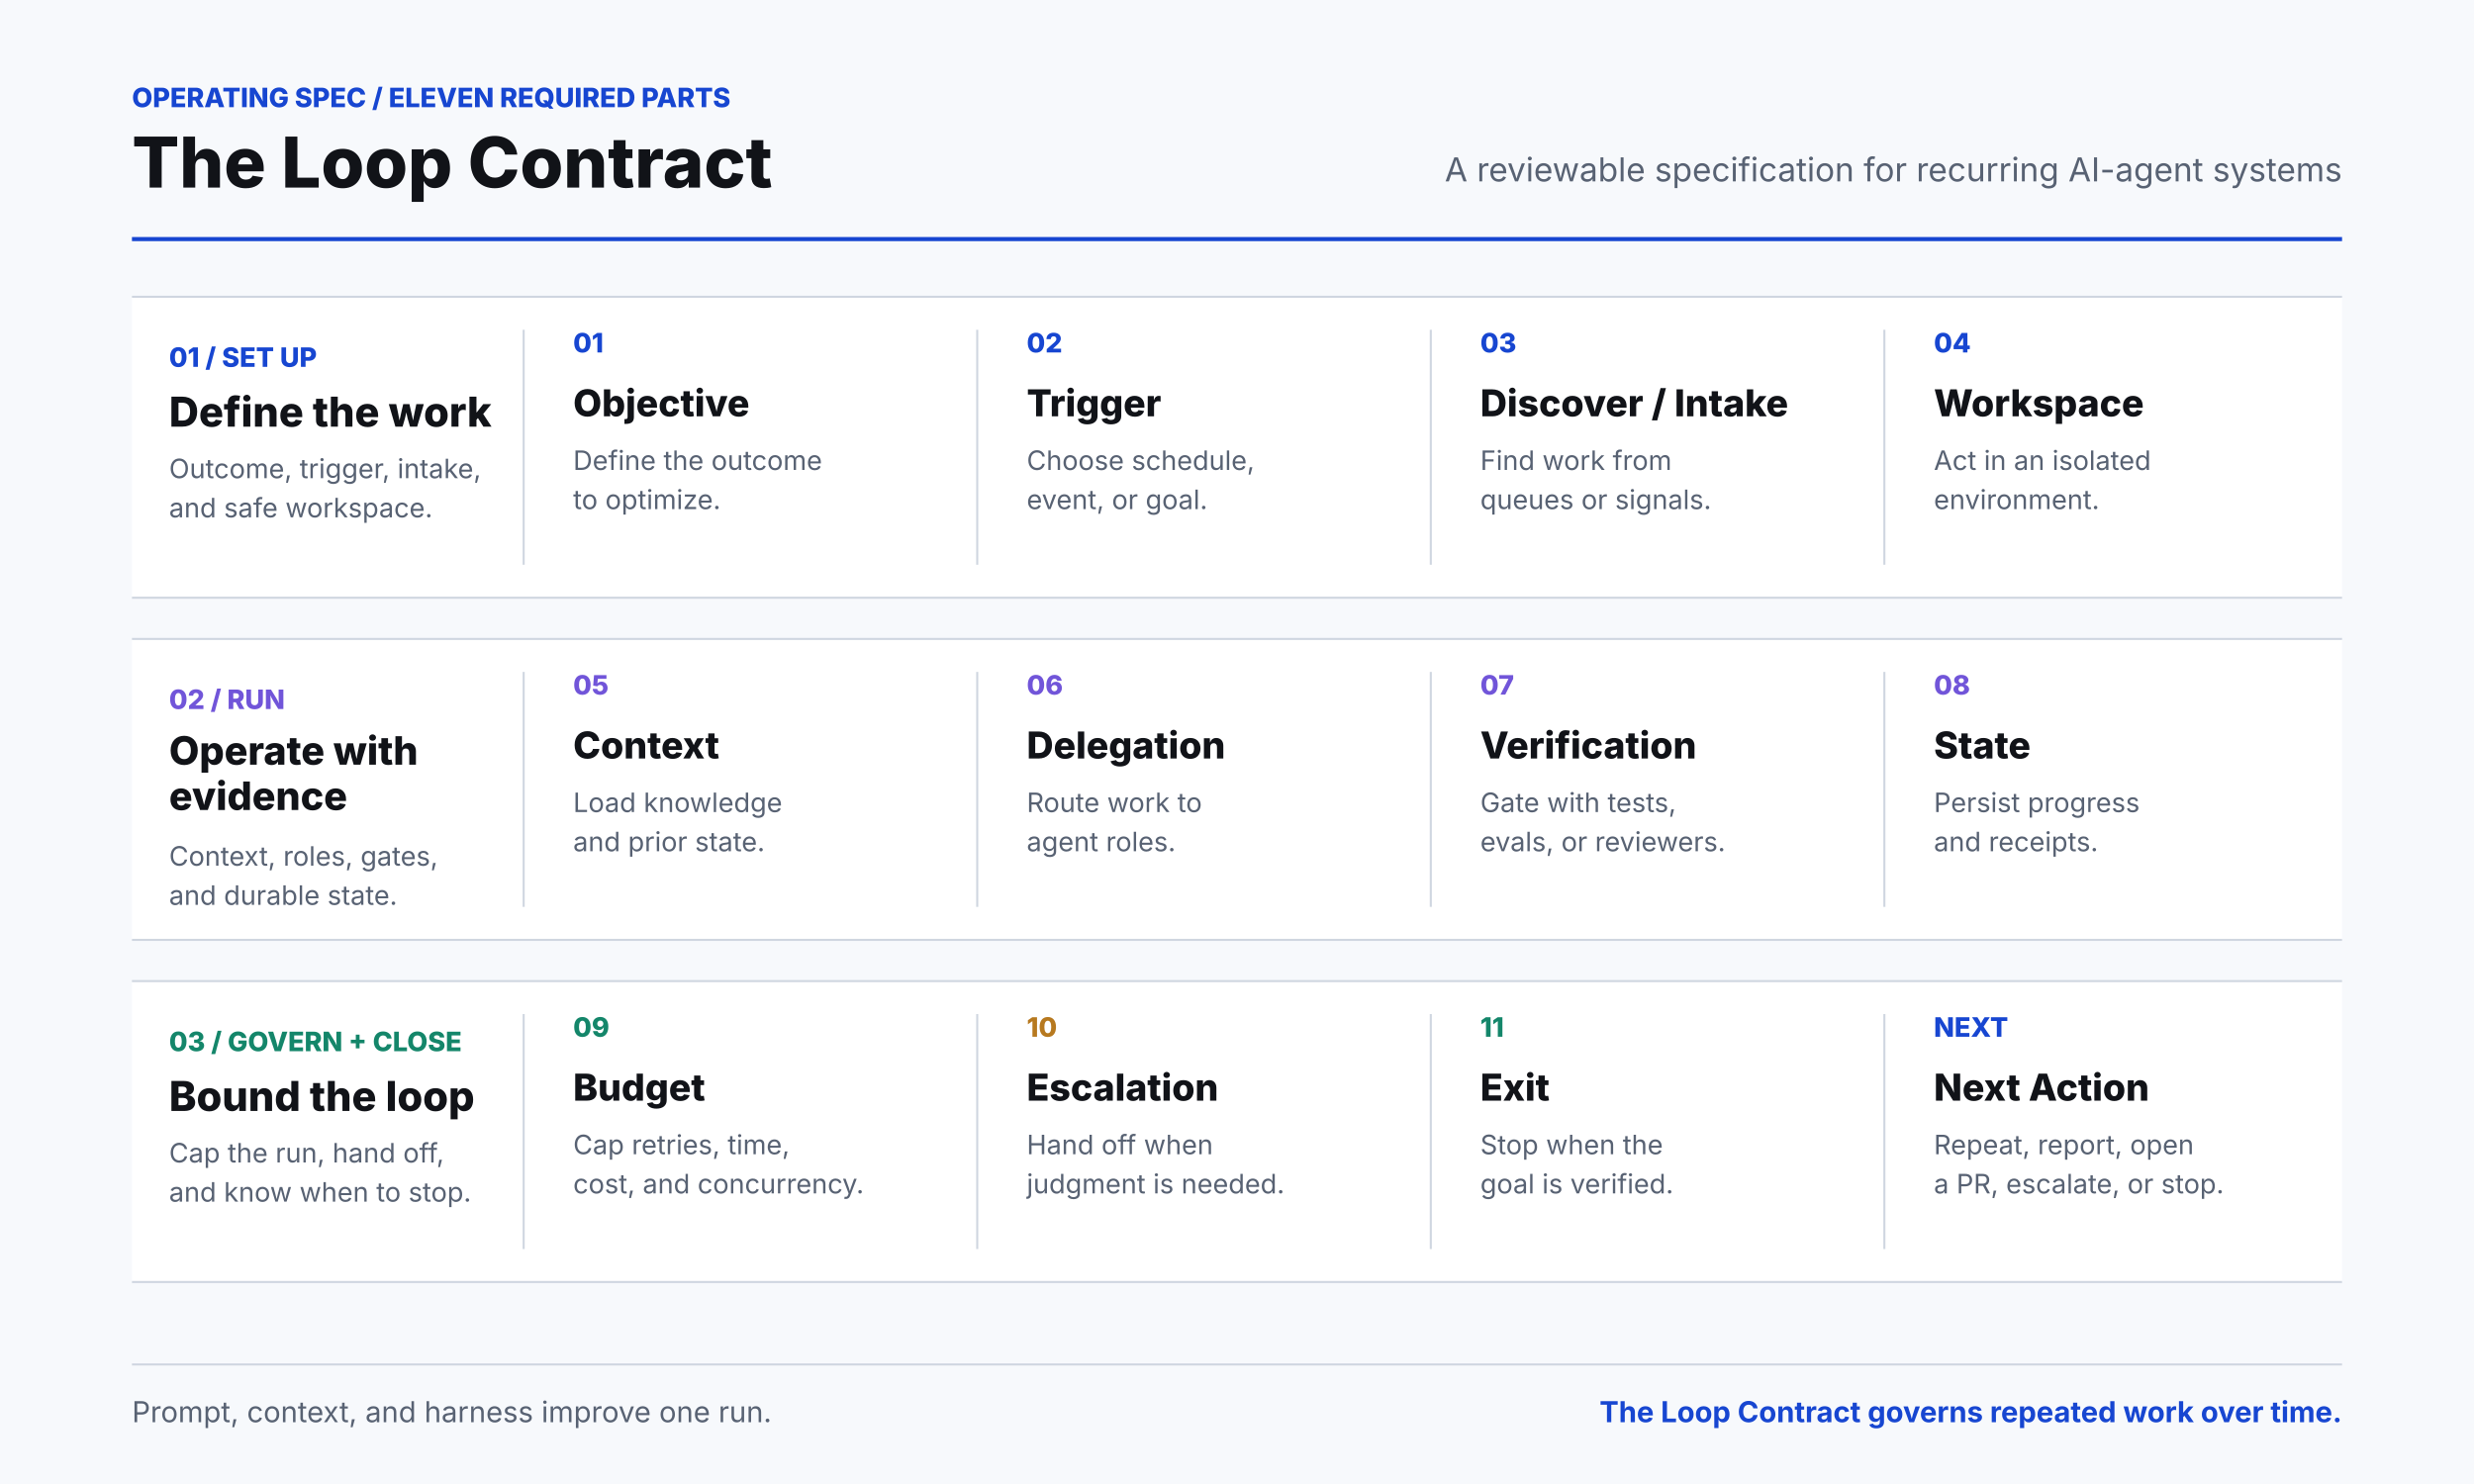
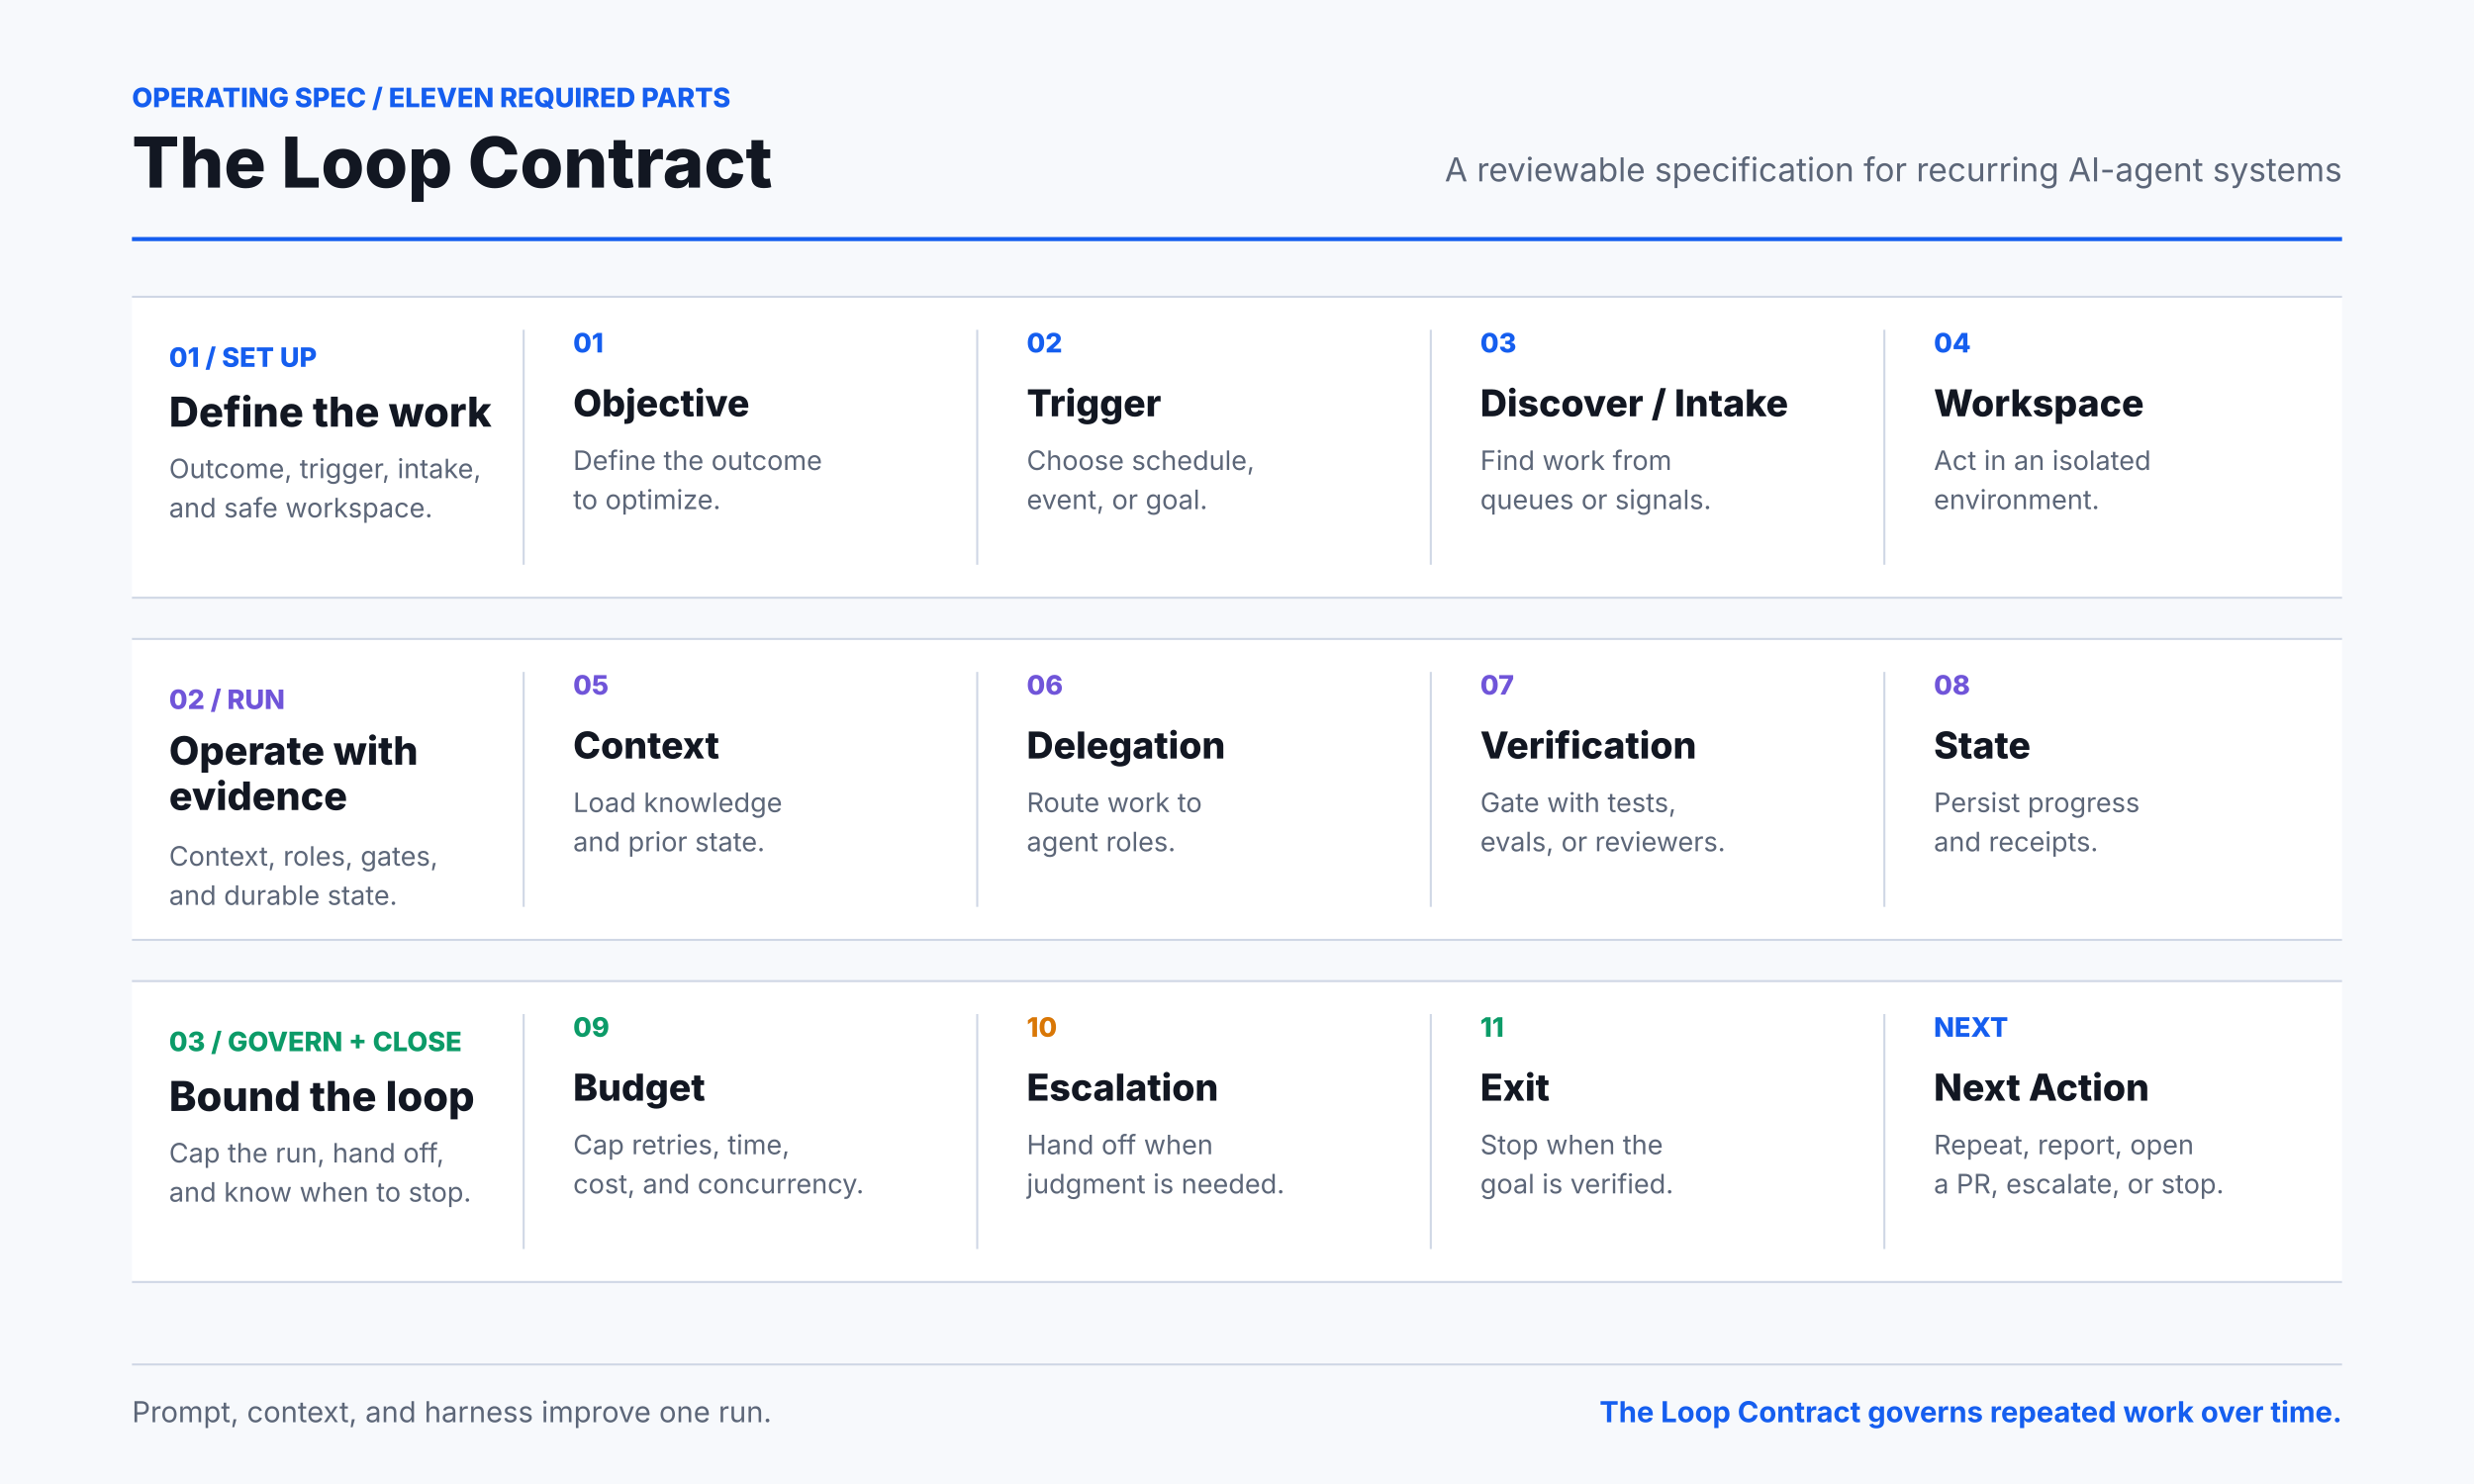
<svg xmlns="http://www.w3.org/2000/svg" width="1200" height="720" viewBox="0 0 1200 720" role="img" aria-labelledby="title desc" font-family="Inter, Helvetica Neue, Arial, sans-serif">
  <rect width="1200" height="720" fill="#f7f9fc" />
-   <text x="64" y="52" fill="#1746d1" font-size="13" font-weight="800">OPERATING SPEC / ELEVEN REQUIRED PARTS</text>
-   <text x="64" y="91" fill="#111318" font-size="34" font-weight="800">The Loop Contract</text>
-   <text x="1136" y="88" text-anchor="end" fill="#586273" font-size="16">A reviewable specification for recurring AI-agent systems</text>
-   <line x1="64" y1="116" x2="1136" y2="116" stroke="#1746d1" stroke-width="2" />
+   <text x="64" y="52" fill="#155eef" font-size="13" font-weight="800">OPERATING SPEC / ELEVEN REQUIRED PARTS</text>
+   <text x="64" y="91" fill="#121722" font-size="34" font-weight="800">The Loop Contract</text>
+   <text x="1136" y="88" text-anchor="end" fill="#5c6678" font-size="16">A reviewable specification for recurring AI-agent systems</text>
+   <line x1="64" y1="116" x2="1136" y2="116" stroke="#155eef" stroke-width="2" />
  <g>
    <rect x="64" y="144" width="1072" height="146" fill="#ffffff" />
-     <line x1="64" y1="144" x2="1136" y2="144" stroke="#cfd6e0" />
-     <line x1="64" y1="290" x2="1136" y2="290" stroke="#cfd6e0" />
-     <text x="82" y="178" fill="#1746d1" font-size="13" font-weight="800">01 / SET UP</text>
-     <text x="82" y="207" fill="#111318" font-size="20" font-weight="800">Define the work</text>
-     <text x="82" y="232" fill="#586273" font-size="13">Outcome, trigger, intake,</text>
-     <text x="82" y="251" fill="#586273" font-size="13">and safe workspace.</text>
-     <line x1="254" y1="160" x2="254" y2="274" stroke="#cfd6e0" />
+     <line x1="64" y1="144" x2="1136" y2="144" stroke="#cfd7e5" />
+     <line x1="64" y1="290" x2="1136" y2="290" stroke="#cfd7e5" />
+     <text x="82" y="178" fill="#155eef" font-size="13" font-weight="800">01 / SET UP</text>
+     <text x="82" y="207" fill="#121722" font-size="20" font-weight="800">Define the work</text>
+     <text x="82" y="232" fill="#5c6678" font-size="13">Outcome, trigger, intake,</text>
+     <text x="82" y="251" fill="#5c6678" font-size="13">and safe workspace.</text>
+     <line x1="254" y1="160" x2="254" y2="274" stroke="#cfd7e5" />
    <g transform="translate(278 171)">
-       <text fill="#1746d1" font-size="13" font-weight="800">01</text>
-       <text y="31" fill="#111318" font-size="18" font-weight="800">Objective</text>
-       <text y="57" fill="#586273" font-size="13">Define the outcome</text>
-       <text y="76" fill="#586273" font-size="13">to optimize.</text>
+       <text fill="#155eef" font-size="13" font-weight="800">01</text>
+       <text y="31" fill="#121722" font-size="18" font-weight="800">Objective</text>
+       <text y="57" fill="#5c6678" font-size="13">Define the outcome</text>
+       <text y="76" fill="#5c6678" font-size="13">to optimize.</text>
    </g>
-     <line x1="474" y1="160" x2="474" y2="274" stroke="#cfd6e0" />
+     <line x1="474" y1="160" x2="474" y2="274" stroke="#cfd7e5" />
    <g transform="translate(498 171)">
-       <text fill="#1746d1" font-size="13" font-weight="800">02</text>
-       <text y="31" fill="#111318" font-size="18" font-weight="800">Trigger</text>
-       <text y="57" fill="#586273" font-size="13">Choose schedule,</text>
-       <text y="76" fill="#586273" font-size="13">event, or goal.</text>
+       <text fill="#155eef" font-size="13" font-weight="800">02</text>
+       <text y="31" fill="#121722" font-size="18" font-weight="800">Trigger</text>
+       <text y="57" fill="#5c6678" font-size="13">Choose schedule,</text>
+       <text y="76" fill="#5c6678" font-size="13">event, or goal.</text>
    </g>
-     <line x1="694" y1="160" x2="694" y2="274" stroke="#cfd6e0" />
+     <line x1="694" y1="160" x2="694" y2="274" stroke="#cfd7e5" />
    <g transform="translate(718 171)">
-       <text fill="#1746d1" font-size="13" font-weight="800">03</text>
-       <text y="31" fill="#111318" font-size="18" font-weight="800">Discover / Intake</text>
-       <text y="57" fill="#586273" font-size="13">Find work from</text>
-       <text y="76" fill="#586273" font-size="13">queues or signals.</text>
+       <text fill="#155eef" font-size="13" font-weight="800">03</text>
+       <text y="31" fill="#121722" font-size="18" font-weight="800">Discover / Intake</text>
+       <text y="57" fill="#5c6678" font-size="13">Find work from</text>
+       <text y="76" fill="#5c6678" font-size="13">queues or signals.</text>
    </g>
-     <line x1="914" y1="160" x2="914" y2="274" stroke="#cfd6e0" />
+     <line x1="914" y1="160" x2="914" y2="274" stroke="#cfd7e5" />
    <g transform="translate(938 171)">
-       <text fill="#1746d1" font-size="13" font-weight="800">04</text>
-       <text y="31" fill="#111318" font-size="18" font-weight="800">Workspace</text>
-       <text y="57" fill="#586273" font-size="13">Act in an isolated</text>
-       <text y="76" fill="#586273" font-size="13">environment.</text>
+       <text fill="#155eef" font-size="13" font-weight="800">04</text>
+       <text y="31" fill="#121722" font-size="18" font-weight="800">Workspace</text>
+       <text y="57" fill="#5c6678" font-size="13">Act in an isolated</text>
+       <text y="76" fill="#5c6678" font-size="13">environment.</text>
    </g>
  </g>
  <g>
    <rect x="64" y="310" width="1072" height="146" fill="#ffffff" />
-     <line x1="64" y1="310" x2="1136" y2="310" stroke="#cfd6e0" />
-     <line x1="64" y1="456" x2="1136" y2="456" stroke="#cfd6e0" />
-     <text x="82" y="344" fill="#7155d9" font-size="13" font-weight="800">02 / RUN</text>
-     <text x="82" y="371" fill="#111318" font-size="19" font-weight="800">Operate with</text>
-     <text x="82" y="393" fill="#111318" font-size="19" font-weight="800">evidence</text>
-     <text x="82" y="420" fill="#586273" font-size="13">Context, roles, gates,</text>
-     <text x="82" y="439" fill="#586273" font-size="13">and durable state.</text>
-     <line x1="254" y1="326" x2="254" y2="440" stroke="#cfd6e0" />
+     <line x1="64" y1="310" x2="1136" y2="310" stroke="#cfd7e5" />
+     <line x1="64" y1="456" x2="1136" y2="456" stroke="#cfd7e5" />
+     <text x="82" y="344" fill="#7055d9" font-size="13" font-weight="800">02 / RUN</text>
+     <text x="82" y="371" fill="#121722" font-size="19" font-weight="800">Operate with</text>
+     <text x="82" y="393" fill="#121722" font-size="19" font-weight="800">evidence</text>
+     <text x="82" y="420" fill="#5c6678" font-size="13">Context, roles, gates,</text>
+     <text x="82" y="439" fill="#5c6678" font-size="13">and durable state.</text>
+     <line x1="254" y1="326" x2="254" y2="440" stroke="#cfd7e5" />
    <g transform="translate(278 337)">
-       <text fill="#7155d9" font-size="13" font-weight="800">05</text>
-       <text y="31" fill="#111318" font-size="18" font-weight="800">Context</text>
-       <text y="57" fill="#586273" font-size="13">Load knowledge</text>
-       <text y="76" fill="#586273" font-size="13">and prior state.</text>
+       <text fill="#7055d9" font-size="13" font-weight="800">05</text>
+       <text y="31" fill="#121722" font-size="18" font-weight="800">Context</text>
+       <text y="57" fill="#5c6678" font-size="13">Load knowledge</text>
+       <text y="76" fill="#5c6678" font-size="13">and prior state.</text>
    </g>
-     <line x1="474" y1="326" x2="474" y2="440" stroke="#cfd6e0" />
+     <line x1="474" y1="326" x2="474" y2="440" stroke="#cfd7e5" />
    <g transform="translate(498 337)">
-       <text fill="#7155d9" font-size="13" font-weight="800">06</text>
-       <text y="31" fill="#111318" font-size="18" font-weight="800">Delegation</text>
-       <text y="57" fill="#586273" font-size="13">Route work to</text>
-       <text y="76" fill="#586273" font-size="13">agent roles.</text>
+       <text fill="#7055d9" font-size="13" font-weight="800">06</text>
+       <text y="31" fill="#121722" font-size="18" font-weight="800">Delegation</text>
+       <text y="57" fill="#5c6678" font-size="13">Route work to</text>
+       <text y="76" fill="#5c6678" font-size="13">agent roles.</text>
    </g>
-     <line x1="694" y1="326" x2="694" y2="440" stroke="#cfd6e0" />
+     <line x1="694" y1="326" x2="694" y2="440" stroke="#cfd7e5" />
    <g transform="translate(718 337)">
-       <text fill="#7155d9" font-size="13" font-weight="800">07</text>
-       <text y="31" fill="#111318" font-size="18" font-weight="800">Verification</text>
-       <text y="57" fill="#586273" font-size="13">Gate with tests,</text>
-       <text y="76" fill="#586273" font-size="13">evals, or reviewers.</text>
+       <text fill="#7055d9" font-size="13" font-weight="800">07</text>
+       <text y="31" fill="#121722" font-size="18" font-weight="800">Verification</text>
+       <text y="57" fill="#5c6678" font-size="13">Gate with tests,</text>
+       <text y="76" fill="#5c6678" font-size="13">evals, or reviewers.</text>
    </g>
-     <line x1="914" y1="326" x2="914" y2="440" stroke="#cfd6e0" />
+     <line x1="914" y1="326" x2="914" y2="440" stroke="#cfd7e5" />
    <g transform="translate(938 337)">
-       <text fill="#7155d9" font-size="13" font-weight="800">08</text>
-       <text y="31" fill="#111318" font-size="18" font-weight="800">State</text>
-       <text y="57" fill="#586273" font-size="13">Persist progress</text>
-       <text y="76" fill="#586273" font-size="13">and receipts.</text>
+       <text fill="#7055d9" font-size="13" font-weight="800">08</text>
+       <text y="31" fill="#121722" font-size="18" font-weight="800">State</text>
+       <text y="57" fill="#5c6678" font-size="13">Persist progress</text>
+       <text y="76" fill="#5c6678" font-size="13">and receipts.</text>
    </g>
  </g>
  <g>
    <rect x="64" y="476" width="1072" height="146" fill="#ffffff" />
-     <line x1="64" y1="476" x2="1136" y2="476" stroke="#cfd6e0" />
-     <line x1="64" y1="622" x2="1136" y2="622" stroke="#cfd6e0" />
-     <text x="82" y="510" fill="#14866a" font-size="13" font-weight="800">03 / GOVERN + CLOSE</text>
-     <text x="82" y="539" fill="#111318" font-size="20" font-weight="800">Bound the loop</text>
-     <text x="82" y="564" fill="#586273" font-size="13">Cap the run, hand off,</text>
-     <text x="82" y="583" fill="#586273" font-size="13">and know when to stop.</text>
-     <line x1="254" y1="492" x2="254" y2="606" stroke="#cfd6e0" />
+     <line x1="64" y1="476" x2="1136" y2="476" stroke="#cfd7e5" />
+     <line x1="64" y1="622" x2="1136" y2="622" stroke="#cfd7e5" />
+     <text x="82" y="510" fill="#0c9b68" font-size="13" font-weight="800">03 / GOVERN + CLOSE</text>
+     <text x="82" y="539" fill="#121722" font-size="20" font-weight="800">Bound the loop</text>
+     <text x="82" y="564" fill="#5c6678" font-size="13">Cap the run, hand off,</text>
+     <text x="82" y="583" fill="#5c6678" font-size="13">and know when to stop.</text>
+     <line x1="254" y1="492" x2="254" y2="606" stroke="#cfd7e5" />
    <g transform="translate(278 503)">
-       <text fill="#14866a" font-size="13" font-weight="800">09</text>
-       <text y="31" fill="#111318" font-size="18" font-weight="800">Budget</text>
-       <text y="57" fill="#586273" font-size="13">Cap retries, time,</text>
-       <text y="76" fill="#586273" font-size="13">cost, and concurrency.</text>
+       <text fill="#0c9b68" font-size="13" font-weight="800">09</text>
+       <text y="31" fill="#121722" font-size="18" font-weight="800">Budget</text>
+       <text y="57" fill="#5c6678" font-size="13">Cap retries, time,</text>
+       <text y="76" fill="#5c6678" font-size="13">cost, and concurrency.</text>
    </g>
-     <line x1="474" y1="492" x2="474" y2="606" stroke="#cfd6e0" />
+     <line x1="474" y1="492" x2="474" y2="606" stroke="#cfd7e5" />
    <g transform="translate(498 503)">
-       <text fill="#b7791f" font-size="13" font-weight="800">10</text>
-       <text y="31" fill="#111318" font-size="18" font-weight="800">Escalation</text>
-       <text y="57" fill="#586273" font-size="13">Hand off when</text>
-       <text y="76" fill="#586273" font-size="13">judgment is needed.</text>
+       <text fill="#d97706" font-size="13" font-weight="800">10</text>
+       <text y="31" fill="#121722" font-size="18" font-weight="800">Escalation</text>
+       <text y="57" fill="#5c6678" font-size="13">Hand off when</text>
+       <text y="76" fill="#5c6678" font-size="13">judgment is needed.</text>
    </g>
-     <line x1="694" y1="492" x2="694" y2="606" stroke="#cfd6e0" />
+     <line x1="694" y1="492" x2="694" y2="606" stroke="#cfd7e5" />
    <g transform="translate(718 503)">
-       <text fill="#14866a" font-size="13" font-weight="800">11</text>
-       <text y="31" fill="#111318" font-size="18" font-weight="800">Exit</text>
-       <text y="57" fill="#586273" font-size="13">Stop when the</text>
-       <text y="76" fill="#586273" font-size="13">goal is verified.</text>
+       <text fill="#0c9b68" font-size="13" font-weight="800">11</text>
+       <text y="31" fill="#121722" font-size="18" font-weight="800">Exit</text>
+       <text y="57" fill="#5c6678" font-size="13">Stop when the</text>
+       <text y="76" fill="#5c6678" font-size="13">goal is verified.</text>
    </g>
-     <line x1="914" y1="492" x2="914" y2="606" stroke="#cfd6e0" />
+     <line x1="914" y1="492" x2="914" y2="606" stroke="#cfd7e5" />
    <g transform="translate(938 503)">
-       <text fill="#1746d1" font-size="13" font-weight="800">NEXT</text>
-       <text y="31" fill="#111318" font-size="18" font-weight="800">Next Action</text>
-       <text y="57" fill="#586273" font-size="13">Repeat, report, open</text>
-       <text y="76" fill="#586273" font-size="13">a PR, escalate, or stop.</text>
+       <text fill="#155eef" font-size="13" font-weight="800">NEXT</text>
+       <text y="31" fill="#121722" font-size="18" font-weight="800">Next Action</text>
+       <text y="57" fill="#5c6678" font-size="13">Repeat, report, open</text>
+       <text y="76" fill="#5c6678" font-size="13">a PR, escalate, or stop.</text>
    </g>
  </g>
-   <line x1="64" y1="662" x2="1136" y2="662" stroke="#cfd6e0" />
-   <text x="64" y="690" fill="#586273" font-size="14">Prompt, context, and harness improve one run.</text>
-   <text x="1136" y="690" text-anchor="end" fill="#1746d1" font-size="14" font-weight="700">The Loop Contract governs repeated work over time.</text>
+   <line x1="64" y1="662" x2="1136" y2="662" stroke="#cfd7e5" />
+   <text x="64" y="690" fill="#5c6678" font-size="14">Prompt, context, and harness improve one run.</text>
+   <text x="1136" y="690" text-anchor="end" fill="#155eef" font-size="14" font-weight="700">The Loop Contract governs repeated work over time.</text>
</svg>
